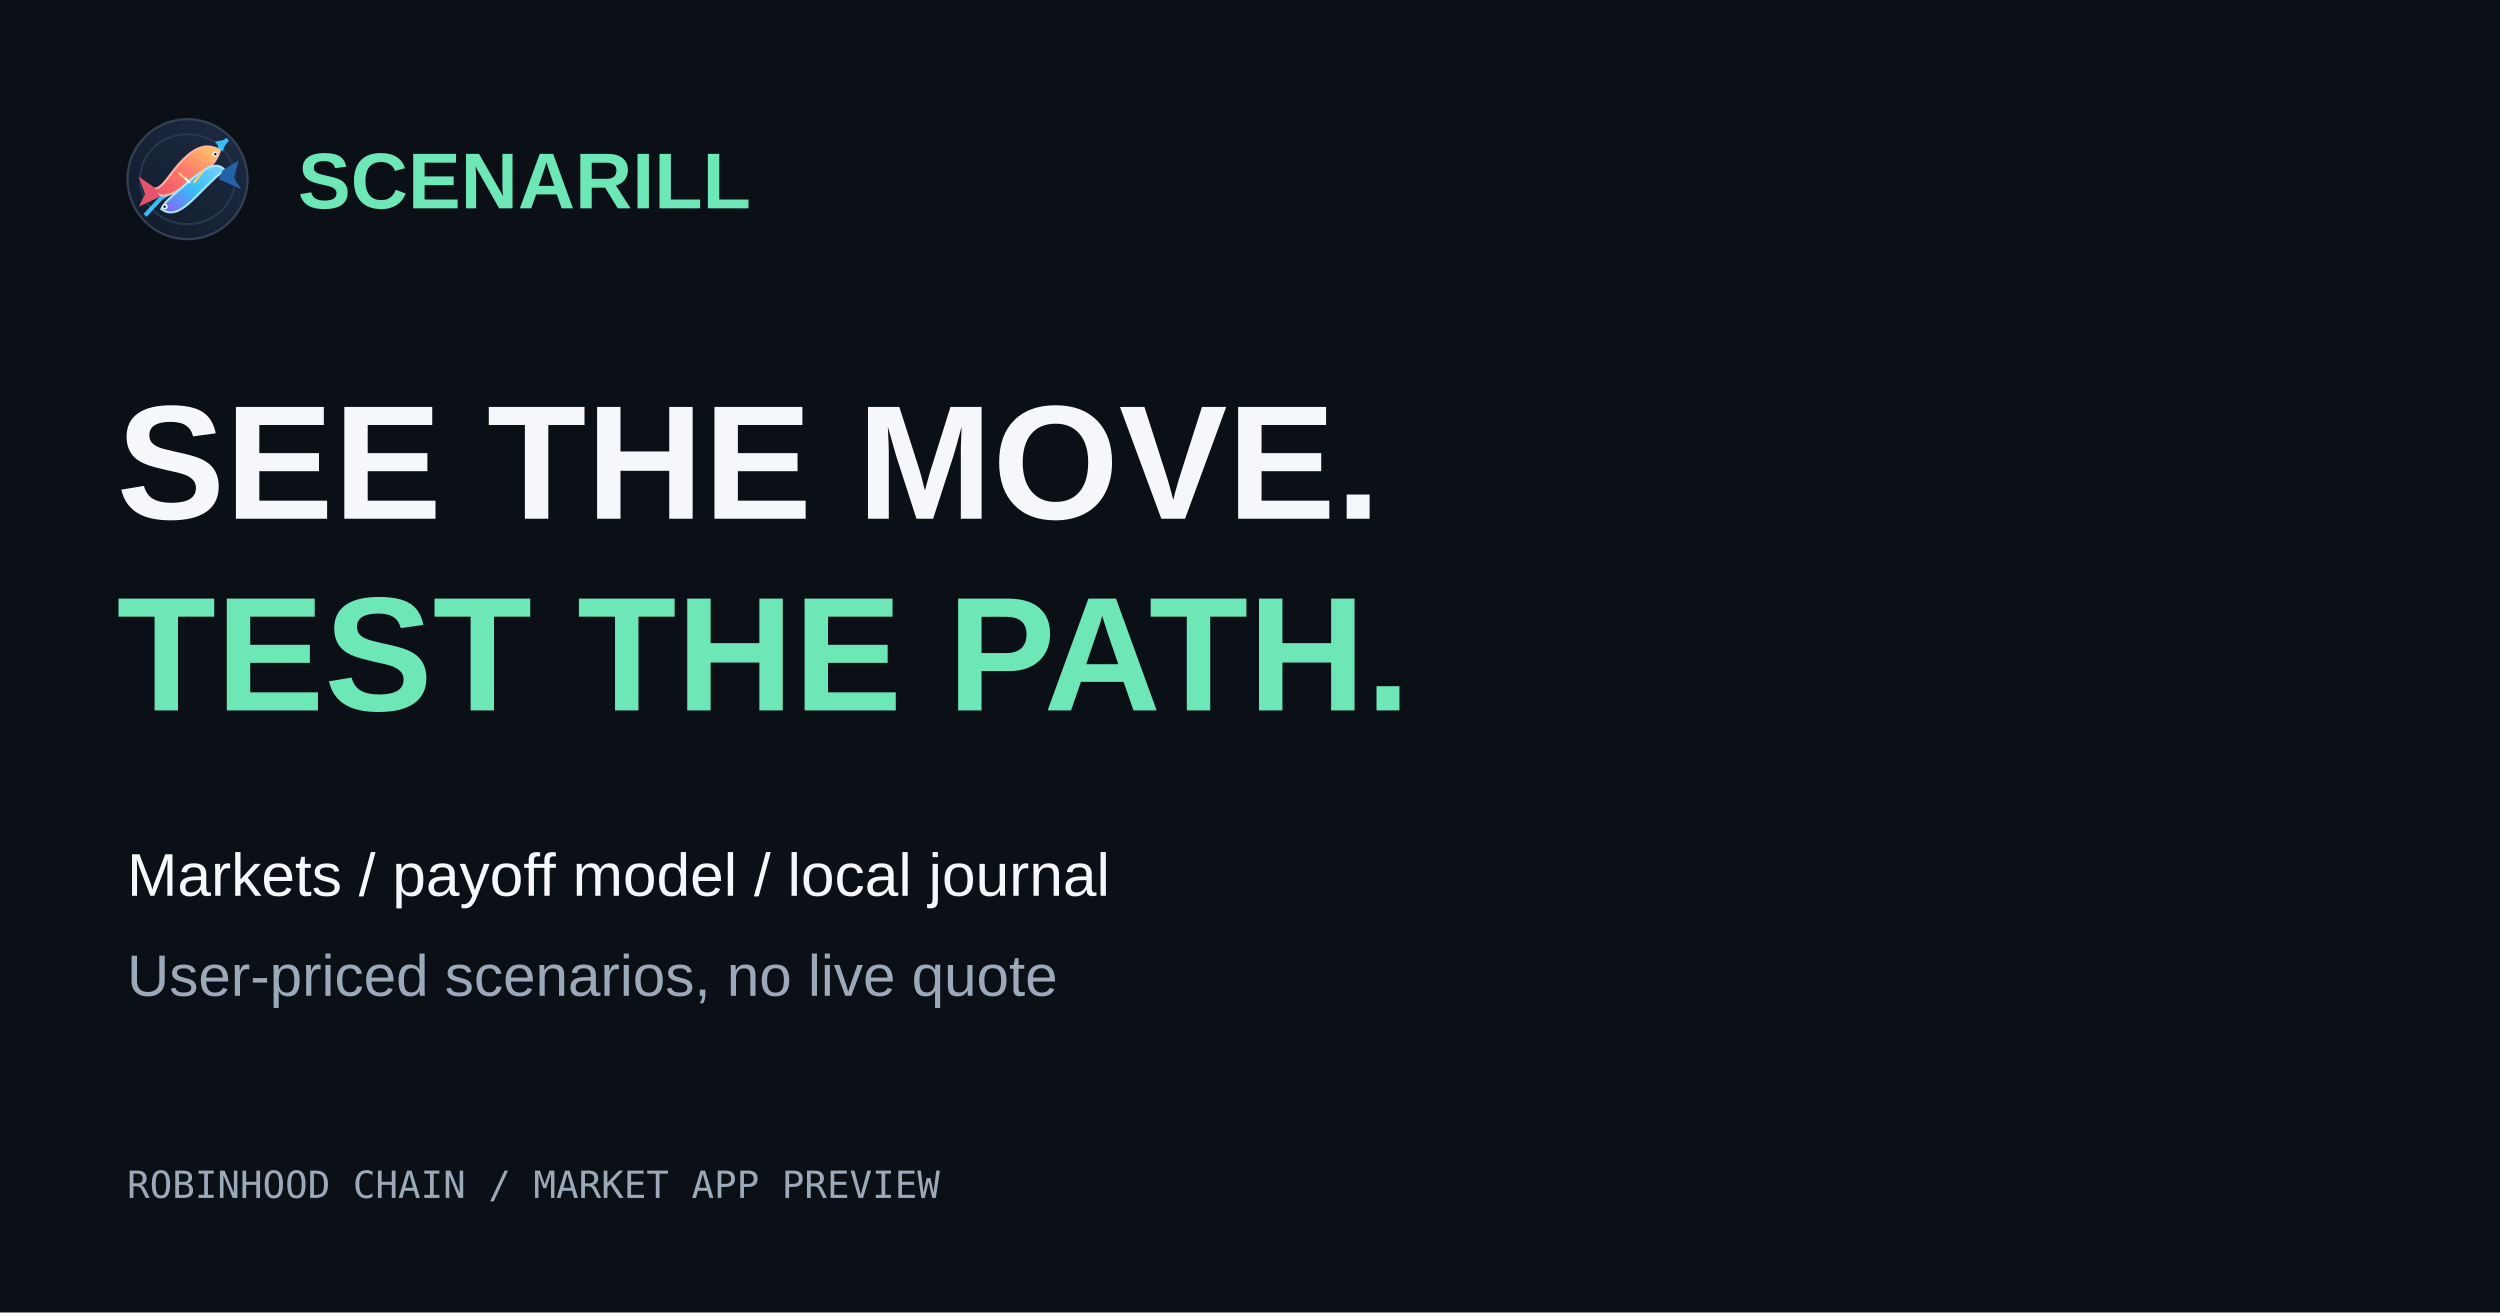
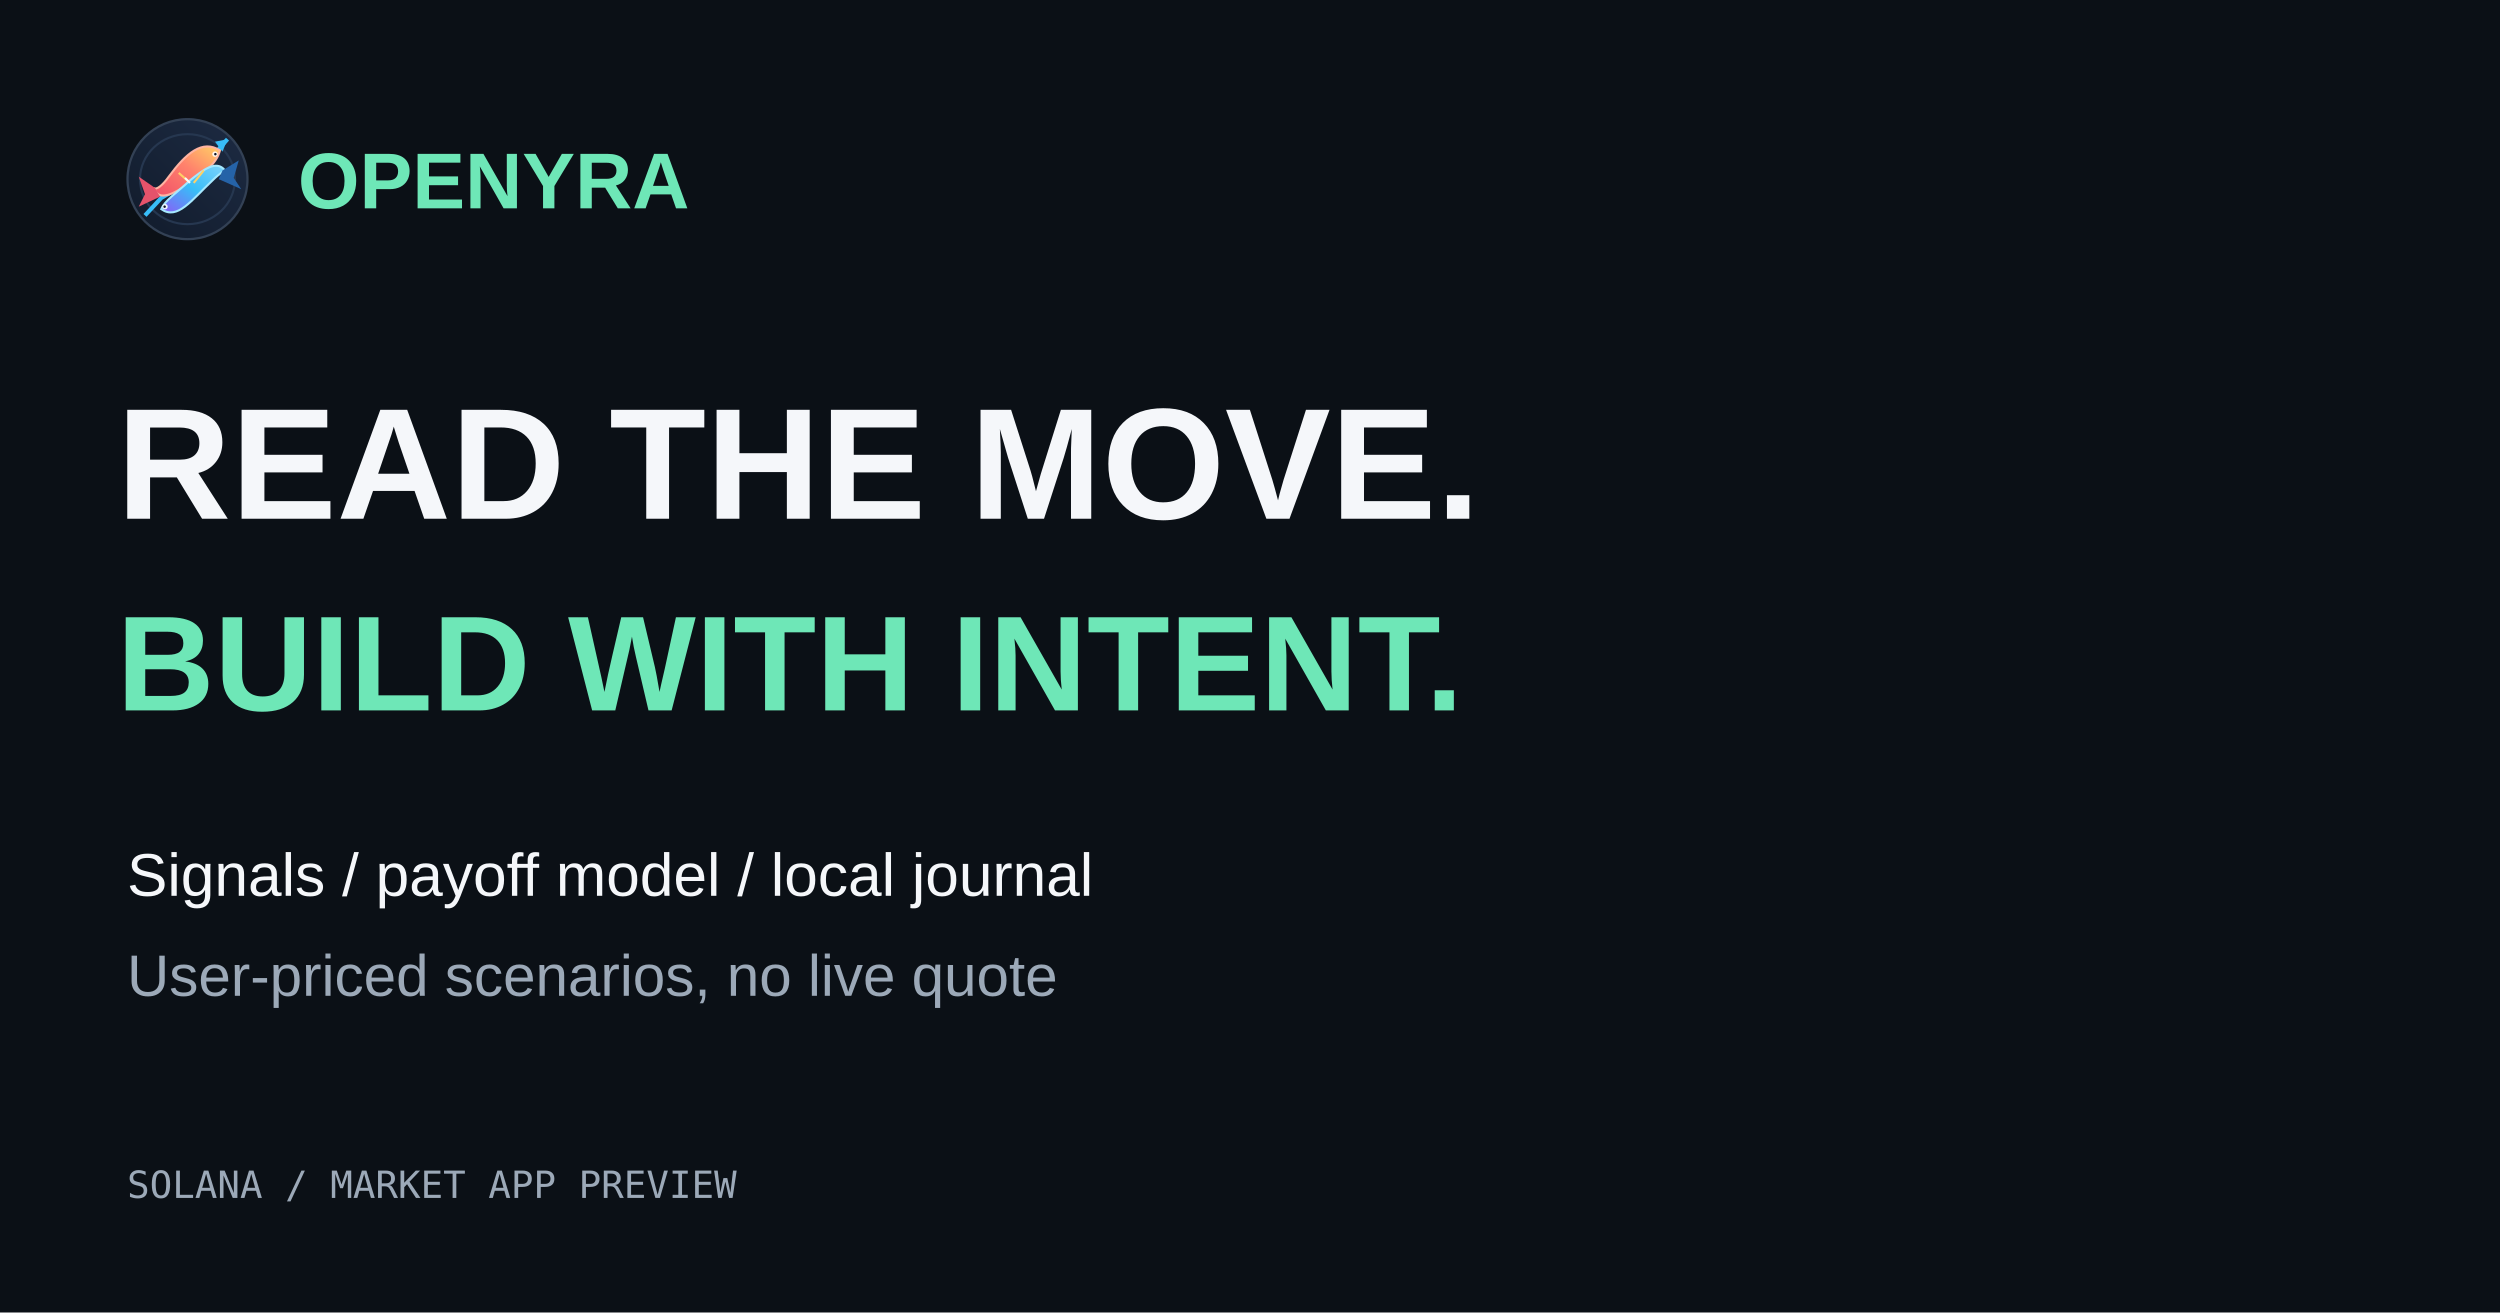
<svg xmlns="http://www.w3.org/2000/svg" width="1200" height="630" viewBox="0 0 1200 630" role="img" aria-labelledby="title desc">
  <defs>
    <linearGradient id="koiCoral" x1="0" y1="1" x2="1" y2="0">
      <stop offset="0" stop-color="#f04f68" />
      <stop offset="0.55" stop-color="#ff826c" />
      <stop offset="1" stop-color="#ffd166" />
    </linearGradient>
    <linearGradient id="koiBlue" x1="1" y1="0" x2="0" y2="1">
      <stop offset="0" stop-color="#7dd3fc" />
      <stop offset="0.5" stop-color="#38bdf8" />
      <stop offset="1" stop-color="#8b5cf6" />
    </linearGradient>
    <linearGradient id="orbitalInk" x1="0" y1="1" x2="1" y2="0">
      <stop offset="0" stop-color="#111b2b" />
      <stop offset="1" stop-color="#1d2b43" />
    </linearGradient>
  </defs>
  <rect width="1200" height="630" fill="#0b1016" />
  <ellipse cx="90.0" cy="86.0" rx="28.8" ry="28.8" fill="url(#orbitalInk)" stroke="#334155" stroke-width="1.08" />
  <ellipse cx="90.0" cy="86.0" rx="22.8" ry="21.6" fill="none" stroke="#263750" stroke-width="1" />
  <polyline points="69.6,103.4 77.4,95.0 85.8,90.2 93.0,81.8 100.8,76.4 109.2,66.8" fill="none" stroke="#38bdf8" stroke-width="2" stroke-linejoin="round" />
  <polygon points="109.2,66.8 103.2,68.0 106.8,72.8" fill="#38bdf8" />
  <ellipse cx="85.8" cy="90.2" rx="1.68" ry="1.68" fill="#d9f99d" stroke="none" stroke-width="1" />
  <path d="M 105.6,72.2 C 97.2,66.8 89.4,73.4 81.0,84.8 C 78.0,89.0 75.0,91.4 73.8,90.2 C 76.2,97.4 84.0,92.6 91.2,87.8 C 98.4,82.4 103.8,78.8 105.6,72.2 Z" fill="url(#koiCoral)" stroke="#ffb4a2" stroke-width="1" />
  <polygon points="74.4,90.2 66.6,84.8 69.6,93.2 66.6,99.2 76.8,94.4" fill="#e5536b" />
  <polyline points="85.8,83.0 91.2,87.8" fill="none" stroke="#ffd166" stroke-width="1" stroke-linejoin="round" />
  <ellipse cx="103.2" cy="74.0" rx="1.32" ry="1.32" fill="#fff7ed" stroke="none" stroke-width="1" />
  <ellipse cx="103.38" cy="74.0" rx="0.6" ry="0.6" fill="#111827" stroke="none" stroke-width="1" />
  <path d="M 77.4,100.4 C 85.2,105.8 91.8,96.2 102.0,86.6 C 105.6,83.0 108.0,81.8 108.0,81.8 C 103.8,76.4 97.2,81.8 91.2,86.6 C 84.0,93.2 79.2,96.2 77.4,100.4 Z" fill="url(#koiBlue)" stroke="#a5e8ff" stroke-width="1" />
  <polygon points="106.8,81.8 114.6,77.0 112.2,85.4 115.8,90.8 105.0,86.0" fill="#2563a8" />
  <polyline points="93.0,87.8 97.8,81.8" fill="none" stroke="#ffd166" stroke-width="1" stroke-linejoin="round" />
  <ellipse cx="79.2" cy="99.2" rx="1.32" ry="1.32" fill="#eff6ff" stroke="none" stroke-width="1" />
  <ellipse cx="79.02" cy="99.2" rx="0.6" ry="0.6" fill="#111827" stroke="none" stroke-width="1" />
  <polyline points="88.8,85.4 91.2,87.8" fill="none" stroke="#f8fafc" stroke-width="1" stroke-linejoin="round" />
-   <text x="143" y="100" fill="#6ee7b7" font-family="Arial, Helvetica, sans-serif" font-size="38" font-weight="700" text-anchor="start">SCENARILL</text>
-   <text x="56" y="249" fill="#f5f7fa" font-family="Arial, Helvetica, sans-serif" font-size="78" font-weight="700" text-anchor="start">SEE THE MOVE.</text>
-   <text x="56" y="341" fill="#6ee7b7" font-family="Arial, Helvetica, sans-serif" font-size="78" font-weight="700" text-anchor="start">TEST THE PATH.</text>
-   <text x="61" y="430" fill="#f5f7fa" font-family="Arial, Helvetica, sans-serif" font-size="29" font-weight="400" text-anchor="start">Markets / payoff model / local journal</text>
+   <text x="143" y="100" fill="#6ee7b7" font-family="Arial, Helvetica, sans-serif" font-size="38" font-weight="700" text-anchor="start">OPENYRA</text>
+   <text x="56" y="249" fill="#f5f7fa" font-family="Arial, Helvetica, sans-serif" font-size="76" font-weight="700" text-anchor="start">READ THE MOVE.</text>
+   <text x="56" y="341" fill="#6ee7b7" font-family="Arial, Helvetica, sans-serif" font-size="65" font-weight="700" text-anchor="start">BUILD WITH INTENT.</text>
+   <text x="61" y="430" fill="#f5f7fa" font-family="Arial, Helvetica, sans-serif" font-size="29" font-weight="400" text-anchor="start">Signals / payoff model / local journal</text>
  <text x="61" y="478" fill="#9ca9b8" font-family="Arial, Helvetica, sans-serif" font-size="28" font-weight="400" text-anchor="start">User-priced scenarios, no live quote</text>
-   <text x="61" y="575" fill="#9ca9b8" font-family="Consolas, monospace" font-size="18" font-weight="400" text-anchor="start">ROBINHOOD CHAIN / MARKET APP PREVIEW</text>
+   <text x="61" y="575" fill="#9ca9b8" font-family="Consolas, monospace" font-size="18" font-weight="400" text-anchor="start">SOLANA / MARKET APP PREVIEW</text>
</svg>
